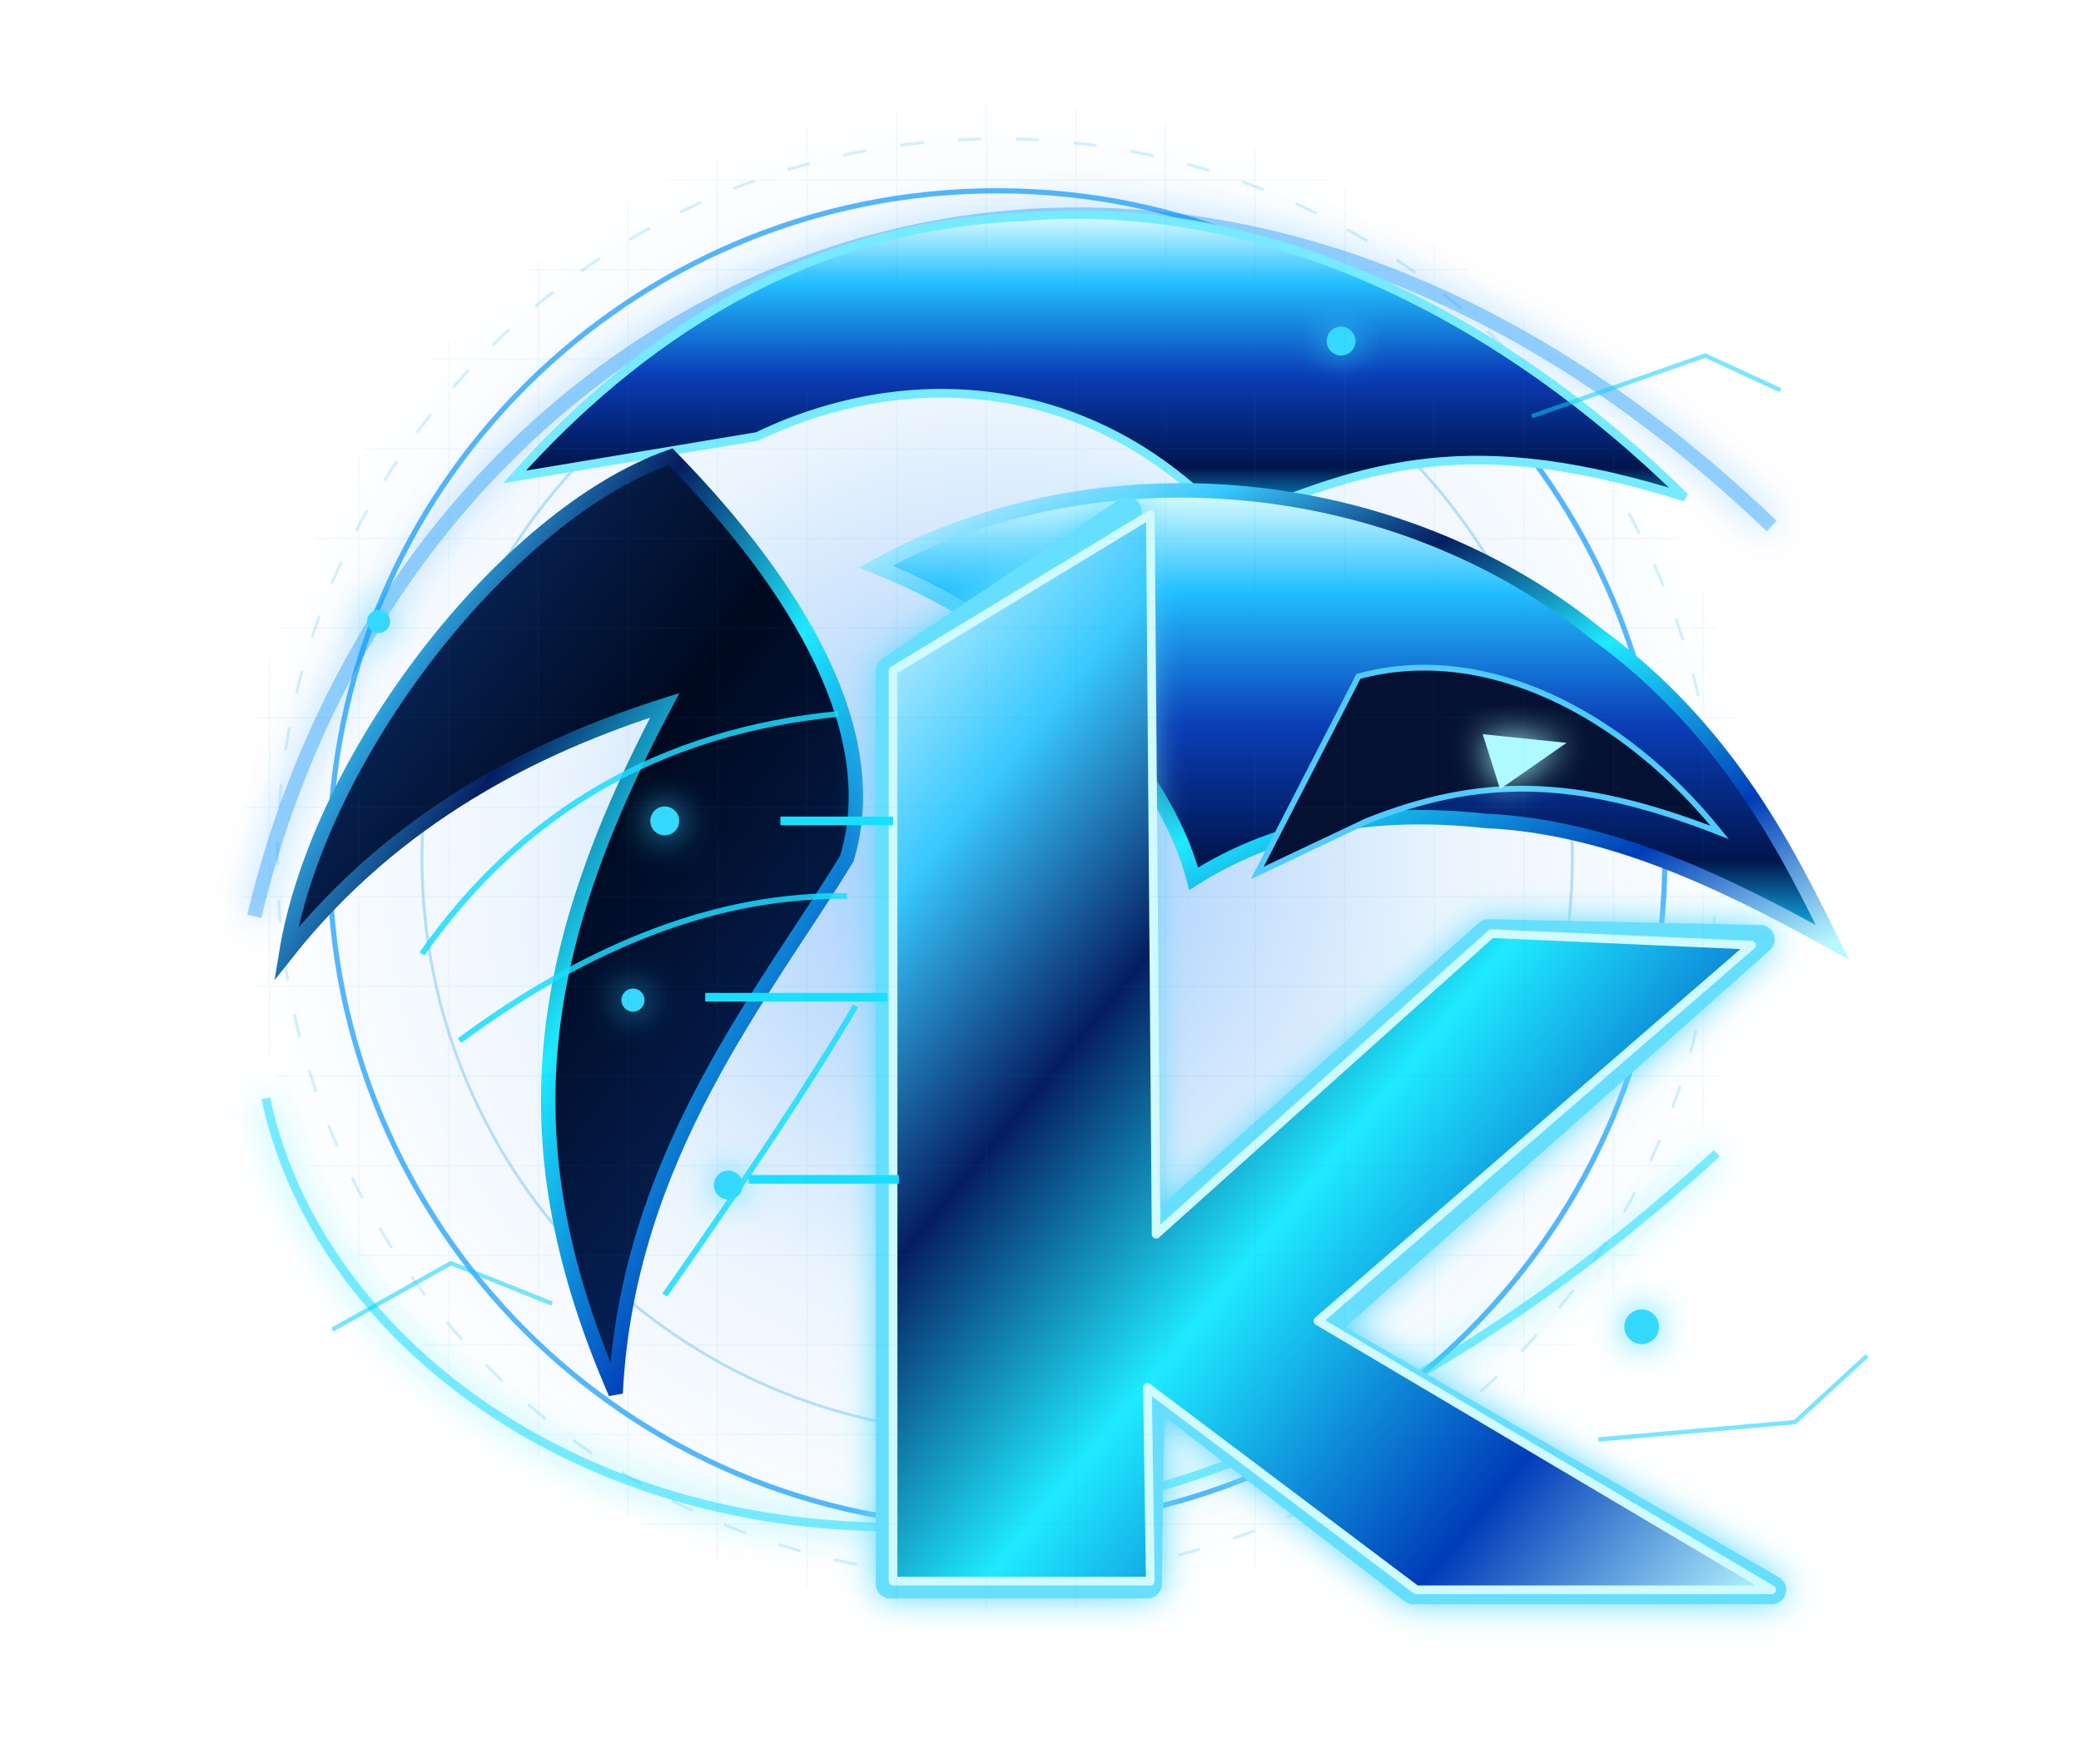
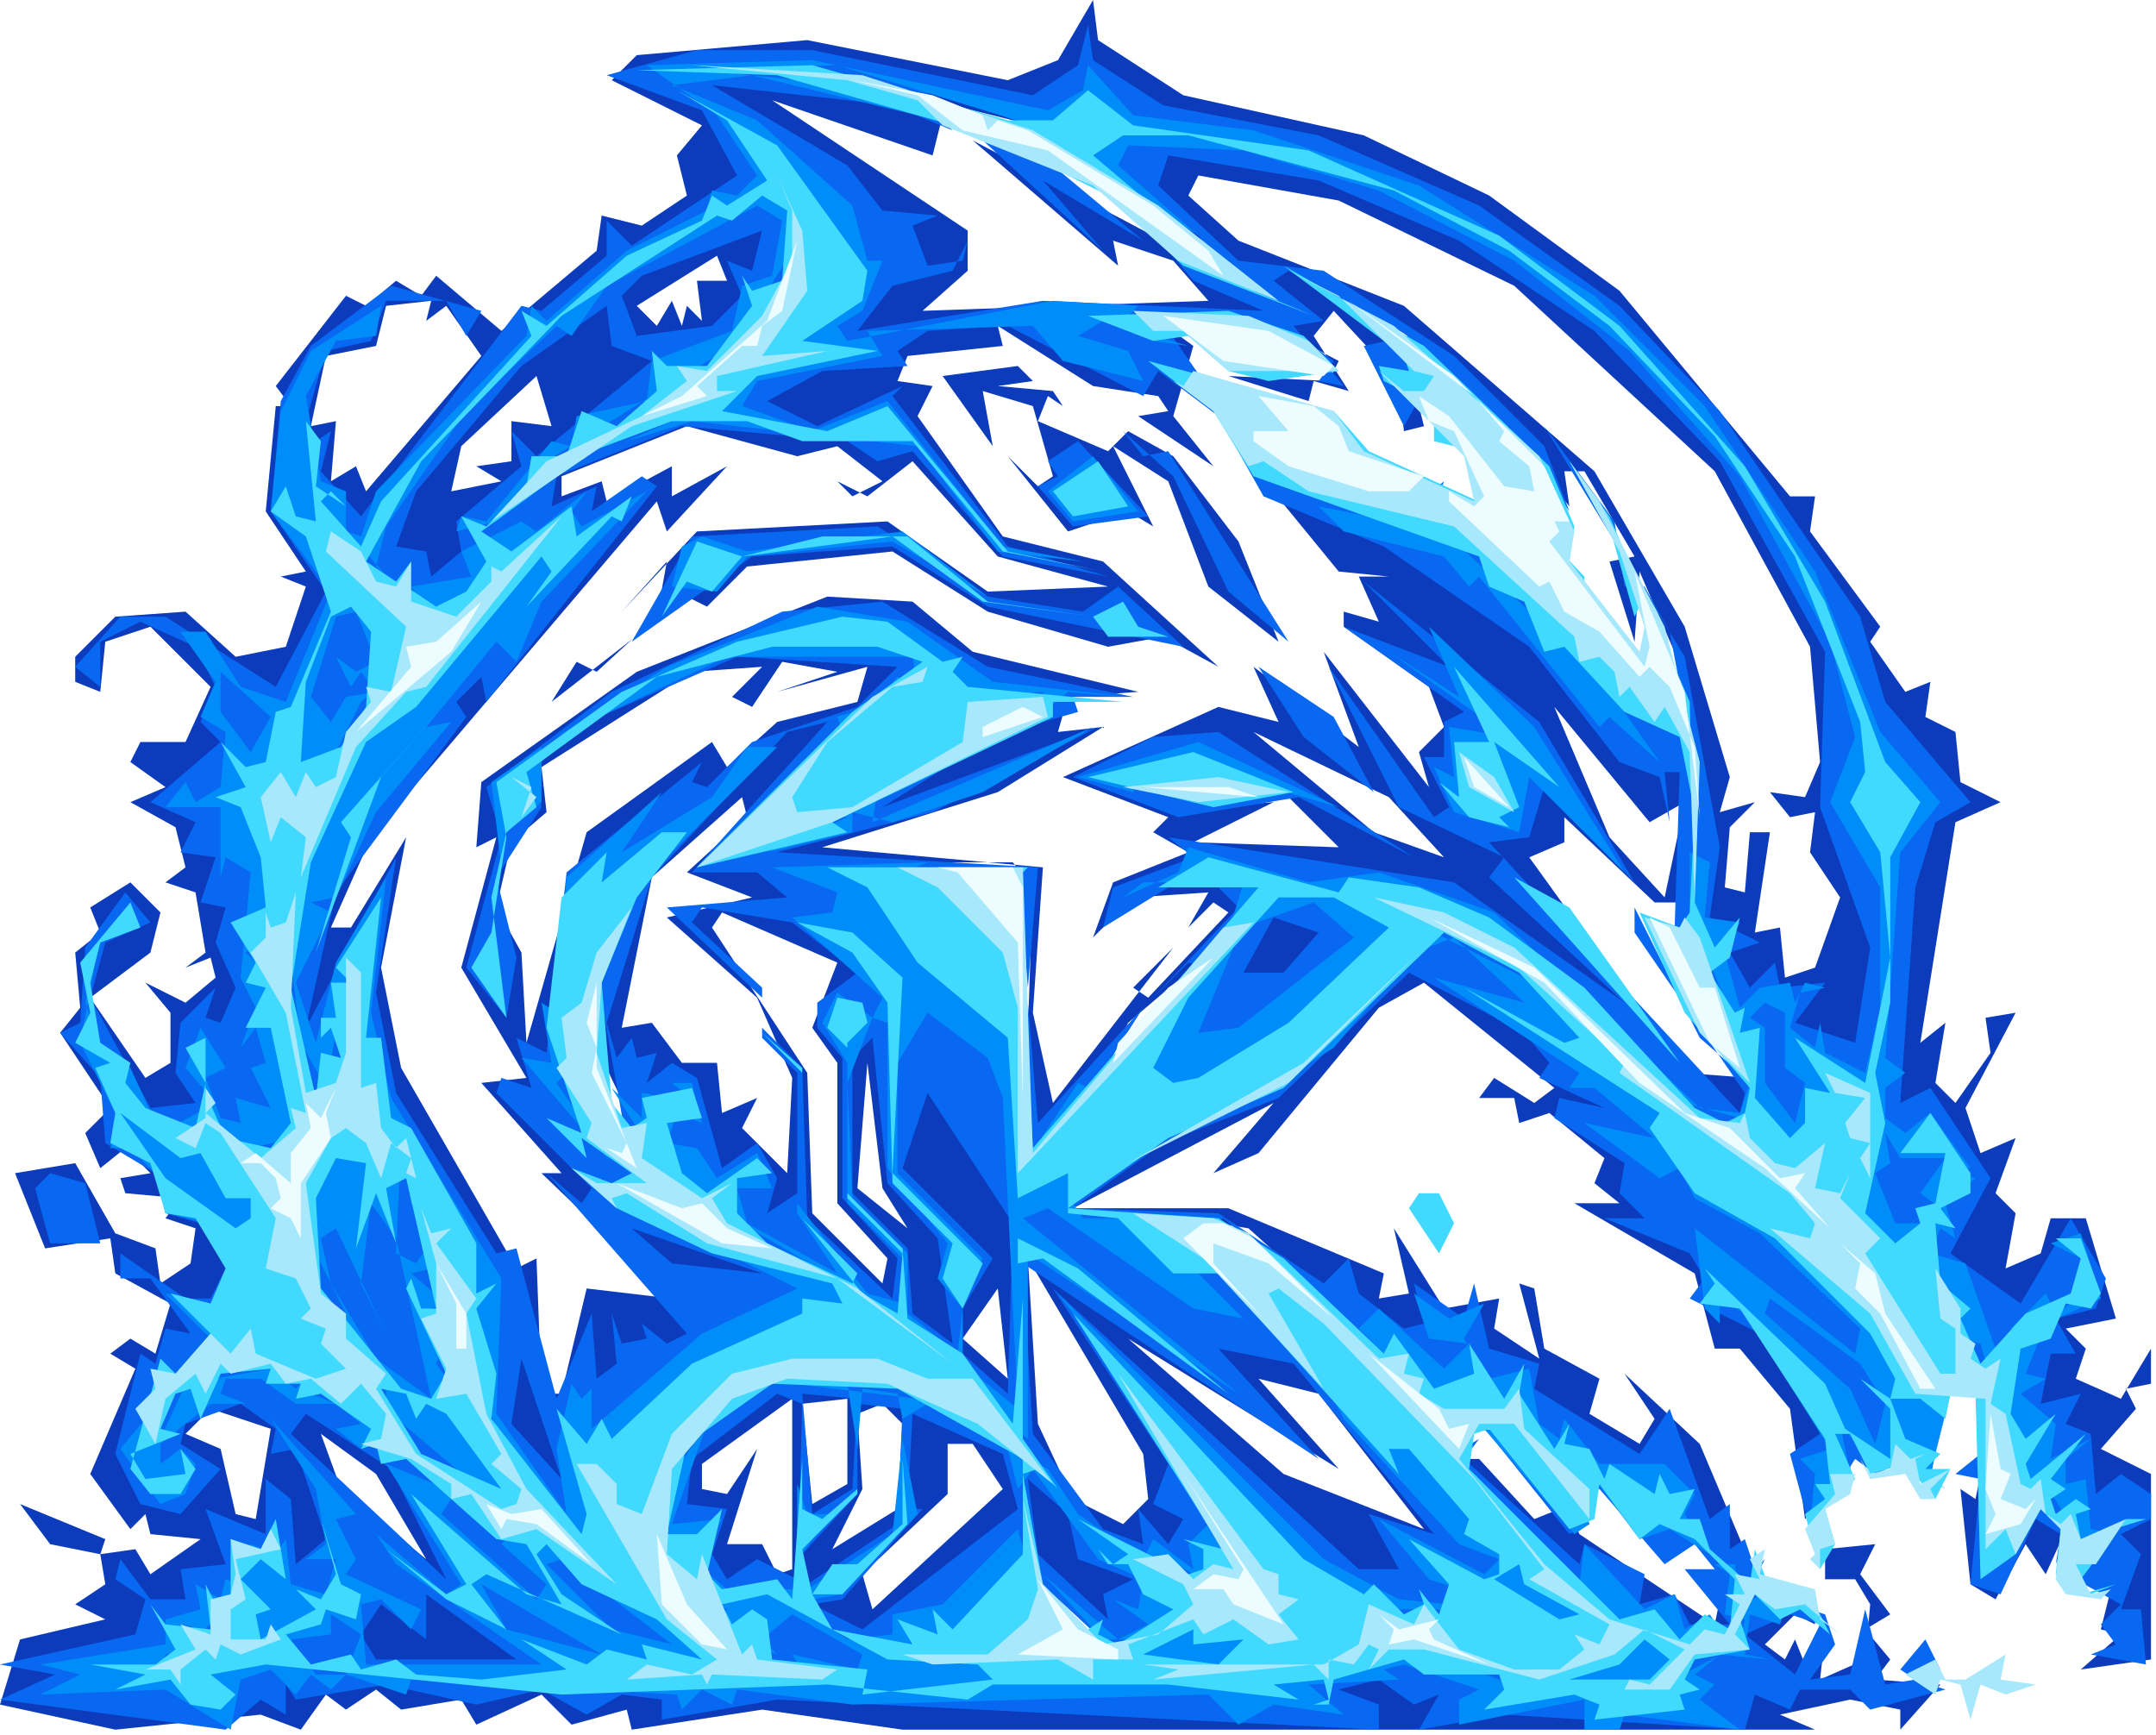
- <svg xmlns="http://www.w3.org/2000/svg" viewBox="0 0 720 610" role="img" aria-label="KATARINA cyber K emblem">
+ <svg xmlns="http://www.w3.org/2000/svg" viewBox="0 0 430 346" role="img" aria-label="Emblem KATARINA AI, dolphin cyber-blue crest">
  <defs>
-     <radialGradient id="a" cx="50%" cy="50%" r="50%">
-       <stop stop-color="#0b75ff" stop-opacity=".42" />
-       <stop offset=".6" stop-color="#0a81ee" stop-opacity=".08" />
-       <stop offset="1" stop-color="#0a81ee" stop-opacity="0" />
-     </radialGradient>
-     <linearGradient id="chrome" x1="0" y1="0" x2="1" y2="1">
-       <stop stop-color="#e4faff" />
-       <stop offset=".18" stop-color="#38c8ff" />
-       <stop offset=".35" stop-color="#051d60" />
-       <stop offset=".55" stop-color="#1feaff" />
-       <stop offset=".8" stop-color="#003cb8" />
-       <stop offset="1" stop-color="#b8f8ff" />
-     </linearGradient>
-     <linearGradient id="blue" x1="0" y1="0" x2="0" y2="1">
-       <stop stop-color="#dcfcff" />
-       <stop offset=".22" stop-color="#23c0ff" />
-       <stop offset=".52" stop-color="#0a3db7" />
-       <stop offset=".82" stop-color="#00154d" />
-       <stop offset="1" stop-color="#14caff" />
-     </linearGradient>
-     <linearGradient id="dark" x1="0" y1="0" x2=".8" y2="1">
-       <stop stop-color="#0c387f" />
-       <stop offset=".5" stop-color="#00091f" />
-       <stop offset="1" stop-color="#072867" />
-     </linearGradient>
-     <filter id="glow" x="-50%" y="-50%" width="200%" height="200%">
-       <feGaussianBlur stdDeviation="6" result="b" />
-       <feMerge>
-         <feMergeNode in="b" />
-         <feMergeNode in="SourceGraphic" />
-       </feMerge>
+     <filter id="glow">
+       <feGaussianBlur stdDeviation="3" />
    </filter>
-     <filter id="soft" x="-50%" y="-50%" width="200%" height="200%">
-       <feGaussianBlur stdDeviation="13" />
-     </filter>
-     <pattern id="grid" width="31" height="31" patternUnits="userSpaceOnUse">
-       <path d="M31 0H0V31" fill="none" stroke="#0f88c6" stroke-opacity=".14" />
-     </pattern>
  </defs>
-   <circle cx="345" cy="297" r="260" fill="url(#a)" />
-   <circle cx="345" cy="297" r="231" fill="none" stroke="#159cfd" stroke-width="1.8" stroke-opacity=".72" />
-   <circle cx="345" cy="297" r="249" fill="none" stroke="#5bc7ff" stroke-width="1" stroke-opacity=".26" stroke-dasharray="8 12" />
-   <circle cx="345" cy="297" r="199" fill="none" stroke="#0b9aed" stroke-opacity=".27" />
-   <path d="M88 317C142 90 398 -24 613 182" fill="none" stroke="#0f8efe" stroke-width="5" stroke-opacity=".36" filter="url(#glow)" />
-   <path d="M92 380C120 514 348 624 594 399" fill="none" stroke="#0edcff" stroke-width="3" stroke-opacity=".54" filter="url(#glow)" />
-   <path d="M178 165C220 118 278 78 354 75C439 68 520 110 583 172C510 149 474 160 425 181C378 130 314 126 262 151Z" fill="url(#blue)" stroke="#76eaff" stroke-width="3" />
-   <path d="M232 158C175 178 110 262 99 330C137 282 186 258 230 244C184 331 176 397 213 482C217 400 265 343 293 297C306 254 277 204 232 158Z" fill="url(#dark)" stroke="url(#chrome)" stroke-width="5" />
-   <path d="M303 196C381 153 484 164 552 219C599 253 620 298 634 326C603 309 560 286 514 284C477 280 443 285 413 304C403 266 363 220 303 196Z" fill="url(#blue)" stroke="url(#chrome)" stroke-width="5" />
-   <path d="M390 177L397 428L515 323L609 325L457 460L613 550L489 550L398 480L397 548L308 548L308 232Z" fill="url(#dark)" stroke="#66dfff" stroke-width="10" stroke-linejoin="round" filter="url(#glow)" />
-   <path d="M398 178L400 427L516 323L606 327L456 457L613 550L490 550L397 480L398 547L309 547L309 232Z" fill="url(#chrome)" stroke="#d0faff" stroke-width="3" stroke-linejoin="round" />
-   <path d="M470 234C514 222 562 247 595 288C544 268 511 269 473 284L435 302Z" fill="#041132" stroke="#50cbff" stroke-width="2" />
-   <path d="M513 254L542 257L519 273Z" fill="#adfaff" filter="url(#glow)" />
-   <path d="M146 330Q198 256 290 247M159 360Q228 309 293 310M230 448Q275 384 296 348" fill="none" stroke="#19ddff" stroke-width="2" stroke-opacity=".85" />
-   <path d="M270 284L309 284M244 345L307 345M259 408L311 408" fill="none" stroke="#19dfff" stroke-width="3" />
-   <g fill="#36d8ff" filter="url(#glow)">
-     <circle cx="230" cy="284" r="5" />
-     <circle cx="219" cy="346" r="4" />
-     <circle cx="252" cy="410" r="5" />
-     <circle cx="464" cy="118" r="5" />
-     <circle cx="568" cy="459" r="6" />
-     <circle cx="131" cy="215" r="4" />
-   </g>
-   <g fill="none" stroke="#0acfff" stroke-width="1.5" opacity=".54">
-     <path d="M115 460L156 437L191 451" />
-     <path d="M530 144L590 123L616 135" />
-     <path d="M553 498L621 492L646 469" />
-   </g>
-   <circle cx="345" cy="297" r="261" fill="url(#grid)" opacity=".35" />
+   <path fill="#0c3cbb" fill-rule="evenodd" d="M188,75 198,89 196,78 206,81 210,95 207,97 201,91 213,106 225,102 230,105 222,89 233,96 241,117 255,128 247,108 234,91 225,86 221,90 207,84 209,79 212,81 210,78 199,77 206,76 203,73ZM399,160 391,156 390,146 384,143 385,136 380,138 373,128 375,125 361,106 362,99 357,99 323,58 297,39 272,27 236,19 219,8 218,0 211,12 201,16 161,8 127,11 122,16 140,25 135,31 137,39 128,45 120,43 119,50 100,66 87,55 84,59 79,56 73,61 69,59 55,77 58,81 55,81 53,102 61,114 56,115 61,117 57,129 47,131 37,122 23,123 15,131 15,136 20,138 21,128 30,125 42,137 37,148 28,148 26,152 33,157 26,160 35,165 37,173 33,176 39,178 41,190 37,193 42,191 43,195 37,200 29,196 34,202 34,212 29,215 18,199 30,190 32,182 26,176 18,181 20,186 15,190 16,201 12,206 22,221 17,226 20,233 25,229 30,234 24,235 25,238 36,239 33,243 39,245 38,252 32,256 31,249 23,246 15,232 3,234 9,249 22,247 23,254 34,260 31,270 26,267 22,270 27,273 18,294 26,305 29,302 30,306 40,307 30,314 27,309 20,310 21,307 4,300 10,308 20,310 21,316 15,320 21,323 4,327 0,340 23,345 52,342 60,345 65,338 69,341 75,337 80,341 92,339 95,344 108,338 114,344 125,341 126,345 152,341 180,345 362,345 355,342 369,339 379,341 379,345 387,336 374,335 377,331 372,325 377,322 371,314 374,308 364,309 364,315 370,315 373,320 372,331 363,335 364,326 360,332 358,327 356,331 352,328 358,322 362,324 361,320 343,319 342,324 315,306 310,294 314,291 340,309 345,307 343,312 347,316 350,314 339,288 324,274 330,283 327,288 317,282 319,275 308,269 306,257 303,256 307,271 298,265 299,259 288,261 278,245 281,258 275,259 276,254 245,241 214,241 254,220 242,234 251,230 275,201 284,196 310,217 306,220 298,215 295,219 302,219 303,224 309,222 320,231 318,236 323,240 314,240 338,254 342,269 347,269 357,281 360,303 369,294 369,288 376,293 382,277 360,251 369,254 366,248 306,196 278,179 307,192 356,234 363,232 362,239 386,271 389,265 394,268 401,297 408,296 403,309 395,306 395,294 394,299 391,297 393,316 398,319 404,308 408,314 413,303 416,307 413,314 421,317 419,325 423,326 415,333 429,331 429,294 419,289 426,281 424,277 429,276 429,269 423,279 414,275 416,269 412,265 422,263 416,243 409,243 407,250 400,253 402,242 398,238 402,227 395,230 392,221 402,202 396,203 397,210 390,220 386,216 388,204 383,208 390,164ZM267,329 274,321 287,321 295,332 276,330 276,326 270,332ZM197,332 208,322 207,315 225,328 224,332ZM95,299 108,299 122,314 105,305 99,306ZM236,293 250,309 258,328 250,327 248,322 235,324 238,319 234,312 246,314ZM194,288 200,297 174,321 172,314 189,298 189,288ZM64,286 75,294 85,311 68,297ZM42,281 54,285 51,303 47,302 44,289 37,286ZM176,280 180,284 179,301 166,309 172,297 171,282ZM169,279 169,296 162,300 160,280ZM158,279 158,313 155,314 152,308 145,308 151,289 145,298 140,297 140,292ZM199,280 206,292 173,276 152,277 138,287 133,299 134,311 146,328 160,332 151,336 131,321 115,292 122,294 129,304 136,284 146,274 158,271 179,272ZM225,267 267,293 251,275 263,278 284,305 256,294ZM66,265 76,272 77,282 72,276 62,277 69,272ZM199,257 201,275 192,267ZM205,251 228,290 229,299 224,304 214,299 207,284ZM86,247 92,254 103,295 88,273ZM230,242 249,245 290,282 302,280 311,301 306,303 295,291 290,291 267,266 248,253 258,272ZM75,217 77,228 67,226 61,237 65,265 57,253 59,250 53,247 56,244 52,242 53,235 51,238 46,230 57,233 54,230 59,228 61,217 63,220 67,217 67,223ZM173,212 176,237 181,245 171,237ZM121,188 120,211 131,234 155,251 142,249 122,237 131,237 112,218 118,221 115,201ZM245,187 219,217 225,204ZM57,183 60,214 51,192ZM144,182 167,192 162,205 167,212 167,240 177,251 176,256 162,242 161,214 142,185ZM185,172 202,172 206,177 204,234 201,191ZM312,163 330,180 335,180 349,215 336,214 305,171 312,168ZM148,159 149,163 137,174 150,179 133,183 151,199 158,215 157,234 148,225 151,219 144,222 143,212 136,212 130,204 124,205 130,175ZM166,163 141,172 156,157 156,163ZM227,156 254,156 267,169 238,168 254,160 240,161ZM250,146 277,159 288,171 274,166ZM310,141 329,164 336,160 332,179 321,167ZM173,133 171,140 155,144 145,153 142,148 117,166 105,208 104,190 99,181 102,168 109,162 108,153 138,134 152,133 146,139 150,141 156,132 167,134 155,138ZM97,117 93,128 71,150 64,168 54,165 52,157 56,155 61,163 79,134 80,124 73,116 81,116 87,125ZM107,75 110,85 102,84 102,92 95,93 100,96 90,98 92,89ZM89,61 96,71 73,98 71,93 66,96 67,84 62,85 65,71 75,69 77,61 86,60 85,64ZM316,94 326,111 321,112 326,128 327,114 337,137 340,169 332,142 283,102 249,92 267,114 277,115 271,115 275,124 268,122 268,125 285,137 288,145 283,150 285,157 264,130 271,149 250,133 255,144 243,141 212,155 233,163 230,166 237,170 222,176 218,187 226,179 241,178 237,185 242,180 245,182 229,199 226,197 234,189 210,220 206,202 208,173 164,169 199,158 220,145 211,146 213,139 227,138 194,130 182,120 165,119 127,134 96,156 95,169 99,167 92,193 105,215 96,216 112,234 108,234 134,259 117,257 112,278 108,278 107,251 103,253 80,213 76,193 81,167 70,185 66,185 74,167 131,100 133,106 145,93 134,99 134,93 121,100 120,96 112,99 112,95 137,85 159,91 167,89 176,96 170,99 167,96 173,99 182,92 199,111 221,117 197,118 177,104 139,106 124,122 133,112 131,123 119,134 115,132 110,140 137,119 141,121 149,113 178,110 197,122 221,129 232,127 243,133 220,112 200,107 183,83 186,77 179,76 181,71 200,69 199,65 218,77 231,79 233,82 227,83 242,93 234,83 238,69 227,61 248,62 267,72 265,76 245,75 261,80 262,76 269,78 262,67 266,62 279,76 280,86 284,85 282,77 293,81 268,58 292,75 313,101 312,94ZM143,51 145,56 139,56 140,64 137,61 136,65 134,60 131,65 127,61ZM159,50 161,57 149,75 127,85 151,64ZM239,35 267,40 302,57 342,94 361,129 363,152 360,159 353,158 357,163 362,162 361,170 367,179 362,193 356,195 355,185 350,186 353,166 349,166 348,178 344,177 345,165 350,160 343,162 345,155 336,125 318,94 280,61 247,48 237,39ZM154,20 186,31 188,23 166,15 206,25 247,56 194,28 223,53 222,48 234,52 241,60 184,62 193,54 193,46Z" />
+   <path fill="#0868f1" fill-rule="evenodd" d="M10,234 7,237 10,248 20,248 17,236ZM214,155 235,163 259,159 282,171 243,146 230,147ZM251,133 260,147 274,158 266,143ZM126,128 150,111 178,109 197,121 236,129 223,117 216,122 197,119 175,105 138,107ZM209,92 211,95 207,97 214,105 229,103 215,88ZM224,86 234,95 245,118 257,128 233,90 228,91ZM196,28 220,50 208,36 228,48 204,28ZM393,160 376,140 371,123 343,82 323,61 295,41 263,27 232,21 218,12 217,5 215,13 206,19 162,10 139,10 121,15 140,22 147,35 126,49 121,44 121,51 108,62 104,61 72,103 64,94 66,86 63,88 61,84 65,70 74,68 77,60 89,60 93,67 96,62 78,57 62,69 56,80 54,102 65,118 55,137 33,123 24,123 15,133 20,137 20,128 28,124 39,129 43,137 40,144 44,148 30,160 39,164 36,170 43,171 40,180 45,181 43,188 47,197 44,204 41,203 43,197 36,204 35,214 39,220 30,221 18,199 21,188 30,184 25,178 17,189 16,204 12,206 20,215 21,228 31,234 33,242 40,244 45,253 42,259 37,259 24,250 24,255 30,255 38,266 33,265 31,272 28,270 23,290 28,300 36,302 44,293 36,288 37,284 48,280 55,285 54,290 59,289 65,307 59,312 58,299 53,295 53,306 41,301 45,312 36,313 37,319 30,319 24,311 23,315 29,319 27,326 0,332 11,334 0,339 45,345 52,339 57,342 57,336 59,339 77,336 95,340 108,337 117,342 124,338 132,339 132,343 155,339 275,345 275,340 267,337 275,335 282,340 287,338 283,345 300,342 348,345 350,338 357,341 359,337 369,337 373,341 388,337 382,335 387,333 384,327 379,333 382,335 376,336 372,321 369,334 361,335 366,328 364,322 349,317 352,311 350,313 348,307 345,309 345,300 341,303 333,281 327,290 306,277 307,272 297,269 294,256 292,263 282,256 284,264 280,265 271,258 269,251 264,256 243,242 214,241 232,228 255,219 281,194 304,206 309,212 307,215 320,221 311,219 310,223 324,232 323,238 328,243 320,243 337,250 340,255 337,259 351,266 363,286 357,290 361,305 370,291 374,294 381,291 388,297 385,295 388,279 382,277 369,258 373,251 385,273 396,275 401,299 407,299 403,306 396,307 395,290 390,294 395,295 393,316 399,318 406,303 411,306 410,312 413,304 412,314 423,320 419,324 422,328 417,330 428,332 427,321 423,321 427,310 423,306 429,303 429,298 423,294 418,298 417,286 412,284 415,278 407,280 409,270 414,270 410,263 418,261 420,255 413,243 403,260 389,250 397,235 385,217 379,220 382,177 386,164ZM348,326 357,322 363,324 358,334ZM202,329 210,324 210,318 224,331 204,332ZM72,326 76,320 85,327 85,318 103,331 75,331ZM243,303 256,320 255,324 238,318 242,313 247,314ZM123,301 130,310 133,306 146,331 131,320ZM96,300 108,300 119,312 99,305ZM205,295 213,302 215,311 226,315 220,318 221,323 207,310ZM200,290 203,301 172,325 162,320 168,319 184,301 181,301 182,282ZM61,282 78,293 89,315 58,286ZM180,281 179,304 161,316 160,310 171,298 171,280ZM155,278 160,280 159,315 151,311 145,315 142,310 145,301 137,300 138,291ZM171,279 170,297 162,302 160,278ZM275,273 278,271 289,284 299,281 297,286 313,306 317,304 315,298 319,297 332,312 338,308 342,313 336,313 345,324 337,324 334,318 327,320 328,314 316,308 315,312 292,291 295,287 290,290ZM104,271 112,295 102,284ZM204,252 263,291 243,269 258,272 286,306 273,302 279,313 271,313 210,257 233,292 230,300 236,303 233,308 227,301 228,308 220,305 206,286ZM126,245 152,254 134,252ZM235,247 244,243 264,260ZM125,237 141,239 153,249 144,249ZM185,218 202,244 201,278 192,270 192,261 198,251 180,233ZM61,218 67,220 61,236 63,254 53,242ZM174,207 177,236 187,247 190,268 182,262 181,249 170,238 170,211ZM119,194 125,228 117,217ZM263,186 256,194 248,194 254,183ZM140,181 158,184 171,194 163,200 163,205 168,211 168,239 179,251 178,259 161,243 160,213 152,205 152,197 138,184ZM165,144 138,174 151,174 157,179 133,181 152,199 152,207 159,214 159,238 153,242 155,235 151,228 144,233 139,215 134,212 129,216 131,210 127,211 126,207 123,211 121,204 130,175 157,146ZM96,119 92,129 79,139 80,129ZM335,154 334,185 347,205 347,214 339,207 326,181 326,186 348,218 347,222 297,168 305,167 308,157 326,176 307,144 272,116 289,133 268,125 292,142 288,144 288,151 284,151 289,161 286,163 265,133 279,161 300,171 297,175 324,200 290,176 233,167 238,171 222,177 220,185 233,177 243,177 247,181 230,199 237,192 241,193 221,212 228,201 207,224 205,200 205,215 202,215 201,187 187,174 203,173 205,197 207,173 155,170 186,162 219,145 176,161 195,149 200,141 206,140 208,144 215,142 214,139 226,139 197,133 176,120 156,122 122,138 97,157 100,167 93,193 101,203 103,191 99,175 108,161 107,153 115,145 147,131 179,133 171,141 150,148 141,157 138,156 140,152 113,174 109,210 103,207 106,217 100,215 99,218 118,237 116,240 109,234 137,266 133,268 128,264 129,267 124,268 122,262 123,272 119,275 118,262 111,279 103,249 99,250 79,218 75,198 79,171 61,205 67,178 93,143 91,140 96,135 97,140 131,97 128,95 118,102 119,97 110,101 111,95 136,85 169,88 175,92 182,90 200,111 221,115 201,109 178,79 180,77 163,85 153,80 164,74 181,73 179,70 185,66 201,65 228,79 231,74 243,83 252,99 276,109 305,129 323,152 331,155 333,164 332,154ZM121,61 122,69 130,72 107,91 102,86 104,93 91,104 92,110 86,115 85,110 79,109 83,98 104,73ZM152,46 150,54 145,52 148,59 142,65 127,67 124,59 128,55ZM233,31 263,36 291,48 318,66 343,92 364,130 363,161 373,189 370,208 358,204 364,196 355,197 354,192 349,197 345,190 351,188 341,183 343,169 336,131 308,85 322,104 324,117 328,117 333,126 337,147 291,102 286,102 288,96 283,100 269,99 249,89 231,63 259,67 266,72 263,76 268,77 258,65 264,64 254,56 257,54 281,67 272,69 280,85 284,78 303,96 298,88 301,85 313,102 308,89 290,71 264,54 247,52 231,37ZM142,17 178,21 190,26 183,20 186,18 205,25 239,47 244,54 233,50 238,56 252,62 208,60 171,66 178,57 190,54 193,48 192,52 185,53 182,45 187,43 176,42 169,33Z" />
+   <path fill="#008df9" fill-rule="evenodd" d="M258,252 285,279 291,282 302,280 304,286 296,285 314,306 317,304 311,292 318,295 327,307 333,305 341,310 336,302 338,298 332,292 319,292 312,283 311,287 307,284 305,273 297,275 292,267 296,260 289,263 282,258 285,267 293,268 288,273 275,261 271,265ZM155,149 149,149 142,159 124,170 132,158 113,175 111,202 108,200 110,212 104,211 122,232 111,216 113,214 116,218 116,196 131,173ZM108,149 98,156 100,173 101,166 108,160ZM215,155 226,158 227,155 246,155 267,161 239,148ZM277,130 301,147 289,145 290,155 286,153 290,162 303,166 305,155 324,174 306,145 285,125 291,139ZM111,147 145,131 182,131 183,137 179,135 174,141 163,144 167,143 168,146 157,162 169,163 153,170 170,166 170,162 178,164 196,158 218,145 174,164 175,158 184,155 195,139 208,138 208,142 213,138 225,139 198,136 181,124 163,121 133,133ZM197,119 180,106 149,110 140,107 136,109 134,117 143,118 149,111 178,108ZM263,101 268,106 288,111 293,117 295,115 319,145 321,143 331,152 319,135 288,106ZM209,98 214,104 227,102 218,91ZM22,126 36,126 43,136 40,143 45,146 44,157 39,160 37,156 33,161 44,161 44,175 45,171 50,174 48,195 51,201 48,209 51,205 53,212 50,213 54,221 47,219 48,224 44,223 41,215 45,213 40,205 37,213 43,220 32,226 26,213 21,211 17,200 19,192 16,208 24,224 22,229 26,229 36,239 34,242 41,244 46,252 44,261 33,258 44,269 50,268 62,274 59,277 54,273 37,276 32,287 29,283 24,289 32,300 37,298 39,292 36,289 32,292 32,288 42,280 49,280 44,278 45,275 52,275 59,280 67,280 72,284 67,285 72,289 78,282 98,299 107,298 123,315 103,305 100,308 109,316 107,319 88,302 90,299 98,306 94,299 77,292 92,316 89,318 75,306 79,312 108,332 73,332 72,320 76,319 82,325 84,321 69,314 71,311 67,303 71,302 54,283 63,297 65,308 61,311 67,311 65,318 58,316 57,307 55,310 50,308 46,311 48,316 45,315 44,319 39,316 40,321 33,323 33,328 8,332 16,334 8,338 33,337 46,345 48,335 54,333 59,338 62,334 66,337 69,334 81,338 82,335 135,338 136,341 140,337 146,340 147,337 170,340 241,338 247,344 254,340 268,342 261,336 279,335 276,333 280,332 295,337 291,339 291,344 316,339 316,345 323,345 324,342 347,345 339,339 342,336 338,334 343,330 353,331 348,330 349,322 355,324 356,321 351,318 347,321 346,312 342,312 345,314 344,322 348,323 347,328 330,337 340,324 343,325 341,322 336,325 334,318 328,321 316,308 315,316 255,258 268,283 291,308 299,311 296,314 275,303 285,315 291,317 289,320 279,319 264,311 211,258 231,284 230,287 253,313 258,328 250,328 249,323 232,325 237,318 230,313 231,310 238,314 246,313 237,298 241,304 237,308 238,313 230,307 228,311 215,302 209,293 183,279 158,276 169,276 171,289 172,277 179,278 180,283 185,280 201,289 203,297 206,293 219,311 228,315 227,321 222,319 229,324 223,327 208,314 220,327 231,327 224,332 196,333 195,330 207,320 203,305 188,320 178,322 178,326 169,327 163,323 162,319 168,318 183,302 180,287 178,306 161,317 159,311 166,302 161,302 159,296 159,317 145,317 139,312 144,303 134,304 141,284 135,293 133,305 138,317 145,321 143,325 155,330 152,327 158,322 172,330 171,333 158,330 161,335 149,336 130,320 115,292 117,290 129,303 133,288 147,273 171,270 190,275 205,287 205,250 247,278 204,243 209,241 238,261 248,263 228,243 216,243 214,240 235,224 245,222 266,209 282,190 290,187 304,200 286,195 315,214 313,217 318,217 330,227 316,224 331,235 335,233 338,239 351,246 371,265 370,270 338,245 340,261 343,264 343,259 348,262 365,289 359,291 362,294 361,304 369,294 367,284 374,293 380,289 385,294 389,278 383,279 374,264 359,250 361,248 369,253 365,247 327,218 306,196 276,181 276,178 303,189 336,220 347,223 354,232 362,231 362,239 367,241 389,275 388,266 395,268 403,295 408,296 416,309 422,306 417,305 416,295 412,296 412,291 417,287 409,291 410,284 403,278 408,275 404,274 408,264 419,259 415,246 409,248 415,251 413,260 410,262 408,258 401,265 404,267 398,269 392,252 385,250 387,245 390,247 388,240 394,235 388,233 393,233 385,222 380,226 376,223 376,217 380,214 376,211 379,170 387,160 375,146 362,114 340,81 318,59 283,37 250,26 226,23 217,13 216,18 209,22 162,12 129,13 143,23 151,35 147,39 142,38 141,42 125,50 109,64 106,61 105,67 75,98 72,107 69,106 69,98 64,96 61,79 67,68 75,67 76,61 62,70 56,82 54,102 66,118 57,140 48,137 41,126ZM58,327 66,326 66,322 72,326 69,334 63,334ZM266,330 274,321 287,321 295,331 308,334 299,335 282,329 275,331 274,327 269,333ZM47,317 47,327 50,329 32,334 33,330 38,329 36,324 41,325ZM96,316 120,330 101,325ZM109,312 112,311 134,328 122,325ZM353,259 371,272 376,280 374,288 369,277 352,262ZM74,240 79,247 86,279 75,271 66,256 64,247 67,245 77,266 72,256ZM80,227 82,240 94,259 96,278 104,296 87,272 89,267 86,261 89,260 82,254 86,253 85,249 83,252 79,250ZM376,226 379,231 388,231 383,238 387,241 385,244 378,244 374,234 377,232ZM174,203 177,204 177,233 189,248 187,255 192,261 191,270 181,262 181,250 170,239 169,216ZM185,202 197,211 200,219 203,281 192,272 192,259 196,251 179,234 179,212ZM352,200 356,202 356,213 360,216 358,224 352,216 352,205 349,203ZM57,183 60,208 65,217 69,195 73,195 73,216 77,228 67,227 62,236 62,248 69,262 67,264 77,273 77,282 72,277 67,280 62,278 68,272 56,253 58,249 53,249 53,236 51,239 45,230 59,227 60,215 54,195 49,190ZM44,134 54,143 50,150 44,142ZM71,122 75,132 71,134 67,131 70,137 72,134 75,138 69,139 66,144 62,139 67,123ZM51,159 56,155 61,162 72,140 79,134 80,124 66,108 72,109 78,116 75,113 77,105 93,82 111,65 114,67 121,57 151,41 156,44 154,55 148,57 146,66 130,72 129,80 115,83 114,89 110,88 97,104 92,103 91,106 99,104 109,96 109,92 146,69 160,47 161,58 148,72 162,71 143,76 143,80 125,88 138,84 183,89 199,110 216,112 200,109 177,80 162,86 148,81 151,76 176,71 173,66 206,65 212,72 228,76 225,70 215,67 220,64 237,69 230,68 225,63 227,61 210,60 169,68 167,65 172,62 176,52 173,52 170,41 151,24 134,17 150,15 187,24 169,17 140,14 167,13 206,25 239,47 223,33 225,29 248,30 275,38 302,52 325,70 347,95 365,128 370,147 365,160 375,177 375,201 372,214 364,210 363,204 362,209 357,205 359,198 364,197 360,196 358,200 357,196 351,197 347,201 344,190 347,184 340,183 341,172 337,170 337,183 350,213 347,222 339,221 298,182 275,174 261,176 237,169 235,174 224,179 228,176 248,176 245,186 262,180 270,187 247,205 239,206 246,189 219,218 215,216 203,234 200,191 180,174 185,172 154,173 167,178 166,182 158,183 176,199 174,203 167,198 164,204 169,212 169,240 180,251 180,260 173,258 159,240 159,214 159,242 167,254 149,244 147,237 154,237 151,230 143,235 139,229 133,228 135,222 140,224 138,216 134,216 139,220 128,218 128,223 122,217 134,236 165,254 143,250 123,239 159,257 140,266 118,285 118,277 116,279 114,276 111,289 113,302 99,282 100,255 78,219 74,202 77,175 67,192 63,208 59,196 66,182 62,180 67,179 75,162 90,144 85,145 99,128 103,132 108,120 129,98 116,105 114,102 117,98 107,106 104,104 92,110 94,115 82,117 87,125 98,113 106,110 92,130 72,149 63,169 58,164 54,165Z" />
+   <path fill="#42d9ff" fill-rule="evenodd" d="M203,247 203,252 208,251 245,278 215,253ZM283,238 281,241 287,250 290,244 287,238ZM159,184 170,190 177,200 178,236 190,248 188,255 192,261 196,252 178,234 180,195 170,186ZM302,175 335,212 313,181ZM217,155 242,161 258,158 268,162 238,150ZM91,138 68,164 70,167 63,190 76,155ZM290,133 297,148 290,148 291,159 287,156 293,163 301,165 299,163 303,161 298,148 311,157ZM224,140 193,137 190,134 192,131 188,132 177,124 168,123 147,128 124,138 99,156 101,167 98,186 94,193 101,203 98,179 101,166 107,161 105,154 131,135 154,129 175,129 184,132 170,142 139,173 169,166 166,164 210,143 210,140ZM132,123 137,116 142,118 148,111 178,107 196,120 218,123 221,127 233,127 227,125 224,120 218,123 197,120 181,107 164,107 148,111 139,108ZM219,92 210,98 214,103 225,101ZM217,63 230,68 237,67 245,74 253,76 267,74 260,67 245,62ZM61,84 63,104 59,103 57,97 54,102 61,107 66,122 58,141 55,142 53,152 49,153 44,148 49,157 43,159 48,161 52,171 53,181 46,184 51,192 49,196 53,197 49,205 54,205 58,224 54,229 45,227 41,218 41,207 37,209 41,216 39,225 29,221 25,216 26,212 20,208 18,196 20,188 28,185 26,180 16,192 18,202 15,208 22,212 19,213 23,222 22,228 30,232 33,242 39,243 45,253 42,260 34,258 42,266 35,274 32,271 26,293 30,298 36,298 39,293 36,289 37,294 29,295 26,290 36,286 32,285 35,278 38,277 40,283 44,274 54,273 53,276 60,276 59,279 64,278 74,285 72,289 75,288 76,292 81,291 99,307 105,308 112,320 105,318 82,298 93,316 89,318 77,309 89,319 101,325 94,316 97,314 124,326 112,318 107,310 109,308 116,316 131,323 140,331 128,328 129,331 121,329 117,332 104,327 113,333 96,335 83,334 79,331 72,333 70,330 62,332 57,326 64,324 65,321 71,323 72,318 68,316 64,303 67,314 64,319 59,317 63,321 52,327 51,322 54,321 48,315 52,311 57,315 55,303 52,309 46,307 46,318 43,320 41,316 42,325 33,324 30,320 35,329 31,332 18,332 29,334 23,337 34,335 38,340 44,341 47,338 42,334 53,332 112,338 165,336 193,339 198,336 233,336 259,339 254,336 264,335 265,339 262,340 265,340 266,335 280,331 284,334 299,334 300,337 296,341 314,338 319,340 318,343 336,341 335,338 339,337 336,335 338,331 349,329 347,323 350,318 355,323 359,321 365,326 361,318 353,317 350,309 349,316 341,309 339,303 335,303 338,297 333,298 331,294 330,298 321,292 320,295 317,289 312,288 313,284 310,289 303,278 304,272 300,279 293,268 294,274 286,277 278,266 276,270 256,251 243,243 213,241 233,227 256,217 288,186 303,194 315,207 312,208 292,197 331,222 329,225 338,238 354,247 373,266 378,275 377,279 371,275 377,281 377,291 368,285 364,276 340,253 342,256 339,260 347,261 364,287 365,296 362,296 364,299 360,302 363,313 366,308 364,301 370,295 366,286 369,286 373,294 380,292 386,299 389,293 384,293 387,290 380,287 377,279 383,279 388,283 389,278 394,278 395,315 402,310 407,301 411,305 410,314 415,318 422,316 417,318 415,315 424,303 428,303 415,307 414,302 417,301 414,299 410,302 409,299 412,297 409,295 416,286 405,295 404,292 410,282 404,287 401,282 403,269 409,267 412,260 417,261 419,258 415,247 410,247 415,251 413,258 404,262 395,272 391,263 393,261 387,256 386,244 390,245 387,241 393,238 393,234 385,222 379,230 388,230 386,240 382,241 383,244 378,248 372,242 376,224 374,214 377,200 377,171 383,160 376,152 364,120 348,93 323,65 299,47 261,30 226,25 217,18 210,24 201,24 162,13 127,14 155,15 197,27 221,39 236,53 262,63 250,58 218,31 224,27 237,27 278,38 301,50 321,65 342,87 358,111 371,144 372,154 369,160 375,170 377,191 372,216 358,207 365,218 360,217 360,224 357,227 350,219 351,205 347,206 348,201 346,202 341,194 345,191 347,183 342,189 338,180 337,140 321,103 313,92 321,105 326,123 328,119 332,126 332,134 327,133 313,112 314,105 309,93 284,69 256,53 280,71 281,74 275,73 276,76 286,81 286,88 294,90 294,97 297,95 316,115 316,120 309,118 303,110 304,107 297,101 273,90 266,82 229,72 242,82 250,95 295,111 297,117 304,120 308,130 312,129 324,142 335,147 338,162 337,182 335,185 327,182 336,202 349,217 348,222 344,224 338,221 316,197 297,183 283,177 269,175 267,178 241,171 231,177 251,177 206,229 203,175 205,173 151,173 165,173 173,177 183,192 201,207 203,239 213,234 213,242 223,243 234,254 243,254 279,294 277,289 281,289 293,303 292,306 299,310 299,314 296,315 281,307 289,316 287,322 283,317 284,320 280,322 274,316 272,318 260,311 214,262 244,309 236,307 240,309 240,313 237,314 215,303 225,310 222,312 219,309 221,312 225,312 228,318 234,321 223,328 219,326 220,323 217,325 208,316 204,294 207,293 211,297 204,287 204,259 202,284 192,270 181,263 180,249 169,238 169,208 173,204 172,200 167,199 165,205 169,209 169,239 180,250 179,262 172,258 160,243 160,213 152,206 152,198 149,195 152,198 152,206 160,214 160,243 171,254 170,256 153,248 147,242 147,235 154,234 151,231 141,238 136,234 133,224 140,223 138,217 128,219 129,223 126,225 122,220 120,196 127,179 137,166 132,166 120,176 121,170 112,179 109,205 116,226 109,223 117,231 116,227 126,234 122,236 114,233 123,241 142,250 166,256 168,260 160,259 160,262 138,272 122,287 120,283 117,288 111,281 117,302 116,306 98,283 99,274 95,261 99,256 95,258 95,248 82,225 78,223 76,207 73,207 76,179 67,193 70,196 66,196 67,203 64,203 64,207 66,205 68,211 64,210 63,219 58,197 62,172 73,148 83,141 108,111 110,114 105,121 122,103 124,104 126,99 115,107 114,101 102,110 96,106 118,90 134,84 149,84 160,88 182,88 200,110 220,114 201,110 177,81 165,86 144,82 151,75 175,70 160,68 172,60 173,54 155,29 135,18 145,24 153,36 145,41 142,39 140,44 125,51 109,65 104,62 106,67 76,100 72,109 64,100 66,98 69,101 63,97 64,88ZM333,331 329,335 313,335 323,332 328,327ZM228,330 238,325 238,328 248,327 243,332ZM144,320 153,318 177,331 195,332 198,335 172,338 173,333 154,331 153,323 150,321 146,324ZM298,315 303,312 304,316 315,322 311,323ZM294,286 297,285 313,305 318,303 319,296 327,307 331,304 338,307 346,315 345,325 340,322 335,327 330,321 323,323 293,293ZM76,277 81,278 83,283 85,280 89,282 100,297 84,290ZM137,288 154,276 179,277 204,291 204,310 190,325 186,321 187,326 179,323 182,328 166,325 162,318 168,318 181,304 180,291 180,304 171,312 166,312 162,318 160,309 171,298 171,287 171,297 164,303 160,301 160,291 158,319 155,315 144,317 141,314 144,301 139,306 133,306ZM67,231 73,232 71,249 75,238 79,248 77,237 81,235 87,261 84,261 82,255 81,257 89,274 86,279 80,277 64,257 63,239ZM24,222 36,231 40,230 45,239 50,239 50,243 47,245 33,235ZM277,185 257,204 239,215 234,216 230,213 237,199 255,179 266,179ZM70,121 74,126 73,141 68,149 60,152 61,136 66,123ZM247,79 261,81 265,87 252,88ZM157,42 156,56 150,58 148,55 150,61 141,73 133,73 130,70 131,78 123,85 116,82 113,91 106,91 105,97 97,105 92,103 97,112 93,118 87,121 81,117 82,112 79,116 73,112 84,92 112,63 143,43 146,44 152,39Z" />
+   <path fill="#a8e8fc" fill-rule="evenodd" d="M406,336 399,335 400,330 392,335 388,335 386,331 380,334 386,338 387,335 391,336 393,343 395,336 400,338ZM54,305 52,309 46,307 47,314 46,318 42,319 42,326 30,322 36,324 39,329 29,333 34,333 36,336 36,333 41,329 43,331 44,328 48,330 56,327 54,324 53,327 46,327 46,321 49,319 47,311 56,309ZM370,294 365,294 366,298 360,305 362,310 359,313 361,311 363,313 363,309 366,308 364,301 369,298ZM371,291 373,295 380,294 383,299 386,299 385,297 389,293 383,296 382,291 384,290 381,291 378,288 377,293 373,294ZM259,319 255,318 255,314 252,313 223,274 246,313 242,312 238,315 233,310 226,311 236,316 238,320 231,326 220,328 208,316 204,299 207,317 205,323 197,330 180,330 186,332 211,331 218,335 218,331 226,331 225,328 238,323 240,326 246,323 253,328 259,327 255,322ZM210,296 194,275 185,275 175,271 158,271 146,274 134,286 128,302 123,300 123,296 119,292 115,292 133,323 143,331 138,334 129,332 125,335 140,334 141,336 142,334 164,335 167,333 151,331 150,328 148,330 140,310 139,315 133,310 134,293 146,279 157,275 177,276 195,284ZM226,242 240,251 264,277 253,258 255,257 264,264 294,295 308,313 305,315 321,324 319,328 314,326 316,329 311,333 302,333 291,329 284,320 282,324 273,320 271,328 264,332 228,332 235,333 230,335 262,332 265,335 265,331 270,332 273,328 275,329 273,333 277,329 284,329 307,335 322,330 328,325 336,329 329,336 325,335 324,337 333,337 338,330 349,329 346,326 350,318 354,321 360,320 367,326 363,323 362,317 351,314 352,309 349,311 351,315 346,314 348,318 344,318 347,320 344,326 340,325 337,328 321,323 308,312 291,291 295,284 302,284 317,303 317,297 304,285 303,277 300,281 288,281 283,278 284,275 280,274 281,270 275,271 249,246 242,243ZM364,214 366,218 372,219 368,224 369,227 373,228 371,231 373,235 373,218ZM283,190 260,212 225,232 257,216ZM328,183 339,206 349,216 339,187 336,183 335,185ZM126,181 119,190 116,200 112,203 113,211 111,213 118,224 117,227 129,236 119,236 114,233 123,241 122,239 125,238 141,248 167,255 190,272 171,257 145,244 142,239 146,236 140,239 128,231 129,224 124,225 119,210 120,196ZM274,179 303,193 324,212 323,214 357,238 362,244 361,247 353,245 373,262 382,278 396,279 396,309 400,305 402,310 407,301 411,305 410,315 412,318 419,319 421,317 417,318 414,312 418,312 424,303 415,307 413,302 411,304 408,302 407,295 416,286 405,297 403,296 400,282 397,280 399,271 396,273 393,271 394,268 391,266 391,261 386,253 387,263 390,265 390,274 387,274 372,250 375,247 367,239 369,234 367,238 362,237 364,228 358,233 354,232 349,227 348,222 347,224 339,223 302,189 288,182ZM59,178 57,184 54,185 53,182 53,187 50,190 57,202 61,222 58,221 59,225 52,231 41,222 43,220 41,217 41,223 35,227 39,229 41,224 44,226 55,243 53,253 59,255 62,261 60,263 65,265 64,268 69,273 63,275 51,270 50,265 46,270 42,266 35,274 30,273 31,277 27,281 31,288 33,279 39,274 41,278 44,272 46,274 54,272 57,276 62,275 68,280 72,276 77,282 76,287 72,288 82,291 90,296 90,299 94,298 100,307 107,305 123,316 105,297 97,282 93,262 95,259 87,248 90,245 86,246 84,241 87,252 87,262 84,263 89,273 87,279 93,278 100,290 98,292 104,297 103,300 100,301 83,290 75,277 77,274 69,267 69,262 64,258 61,236 66,227 69,225 73,228 76,235 78,228 82,231 81,234 79,233 83,235 81,227 79,229 76,225 75,216 72,217 72,194 69,191 69,210 67,216 61,218 58,201ZM168,173 179,173 187,177 200,190 203,201 203,234 250,184 244,185 206,230 204,173ZM224,157 239,160 257,158 243,155ZM102,155 99,157 99,161 104,163 107,159ZM102,155 106,157 104,163 99,161 99,157ZM291,150 293,157 302,162 298,155ZM208,139 193,140 192,148 170,161 159,162 158,159 165,148 178,137 184,136 185,133 174,139 139,173 166,164 209,143ZM112,103 100,114 98,113 98,116 91,123 82,120 82,112 79,117 75,116 72,110 66,106 65,110 81,125 78,138 73,137 74,140 69,146 67,155 63,157 61,154 59,159 56,154 52,159 54,168 56,163 61,167 60,175 71,149 81,138 85,137ZM226,62 230,66 236,66 245,74 267,74 261,68 249,63ZM257,54 267,59 282,74 286,75 284,78 280,78 275,74 292,91 294,100 272,90 266,82 238,74 236,77 234,76 242,82 249,93 252,92 261,98 290,105 314,127 315,132 319,131 322,134 323,139 325,137 330,144 332,141 337,150 338,180 339,152 332,125 319,100 313,92 323,110 328,125 327,130 313,112 314,106 307,91 278,65ZM155,35 158,42 158,52 152,63 141,74 135,73 137,76 128,83 109,92 98,104 126,85 147,78 143,78 143,75 165,70 152,71 161,58 160,46ZM138,13 169,16 183,20 188,25 218,37 235,52 255,60 231,41 206,26 172,15Z" />
+   <path fill="#edfdff" fill-rule="evenodd" d="M275,322 278,325 277,328 282,327 297,332 286,327 285,325 287,323 279,325ZM207,315 212,325 203,330 223,331 223,329 215,325ZM131,306 132,320 140,328 145,329 137,320ZM97,300 100,305 101,303 107,304 118,312 108,301 102,302ZM236,294 248,313 247,315 242,314 238,317 244,317 246,320 256,324ZM397,282 396,297 398,302 396,306 403,304 406,299 404,301 399,299 401,294 399,293ZM273,270 291,289 293,284 289,285 287,281ZM87,252 91,260 91,269 93,269 93,262ZM367,248 371,252 370,257 375,262 383,277 386,277 376,262 374,254ZM236,247 252,263 242,252 242,248 253,252 266,263 250,247 244,244 240,244ZM123,236 144,248 154,249 145,245 140,240 136,241ZM67,217 64,223 61,220 62,225 58,230 58,236 51,230 48,232 52,232 55,235 56,239 54,241 58,243 63,253 60,247 60,236 66,227 65,222ZM119,196 117,204 119,209 118,214 125,228 124,230 121,229 127,233 119,213ZM242,191 233,197 223,208 222,212ZM329,183 341,208 347,213 342,197 339,197 333,185ZM285,183 308,196 327,216 352,233 365,245 358,237 360,234 355,235 345,225 336,222 306,193ZM187,173 191,174 203,188 204,219 204,177 202,173ZM228,157 251,159 245,157ZM292,151 294,157 301,161ZM208,143 204,141 196,145 196,147ZM96,120 87,128 81,129 82,133 71,146 90,130ZM251,79 257,86 250,86 250,88 257,93 273,98 281,98 284,95 269,90 267,85 262,81ZM232,63 244,72 264,75 266,73 253,66ZM269,60 294,79 300,86 299,88 305,93 306,98 300,97 289,83 283,79 285,84 290,86 296,99 294,101 289,98 289,100 307,117 309,116 312,122 319,126 327,135 329,133 333,137 338,149 339,163 336,138 326,114 329,129 328,133 309,108 311,106 310,104 313,104 308,93 290,75ZM159,48 153,64 136,79 128,83 141,79 139,77 148,69 151,69 152,65 156,62ZM170,16 183,19 192,26 209,30 244,55 241,50 230,41 205,26 199,24 197,26 196,23 186,19Z" />
</svg>
